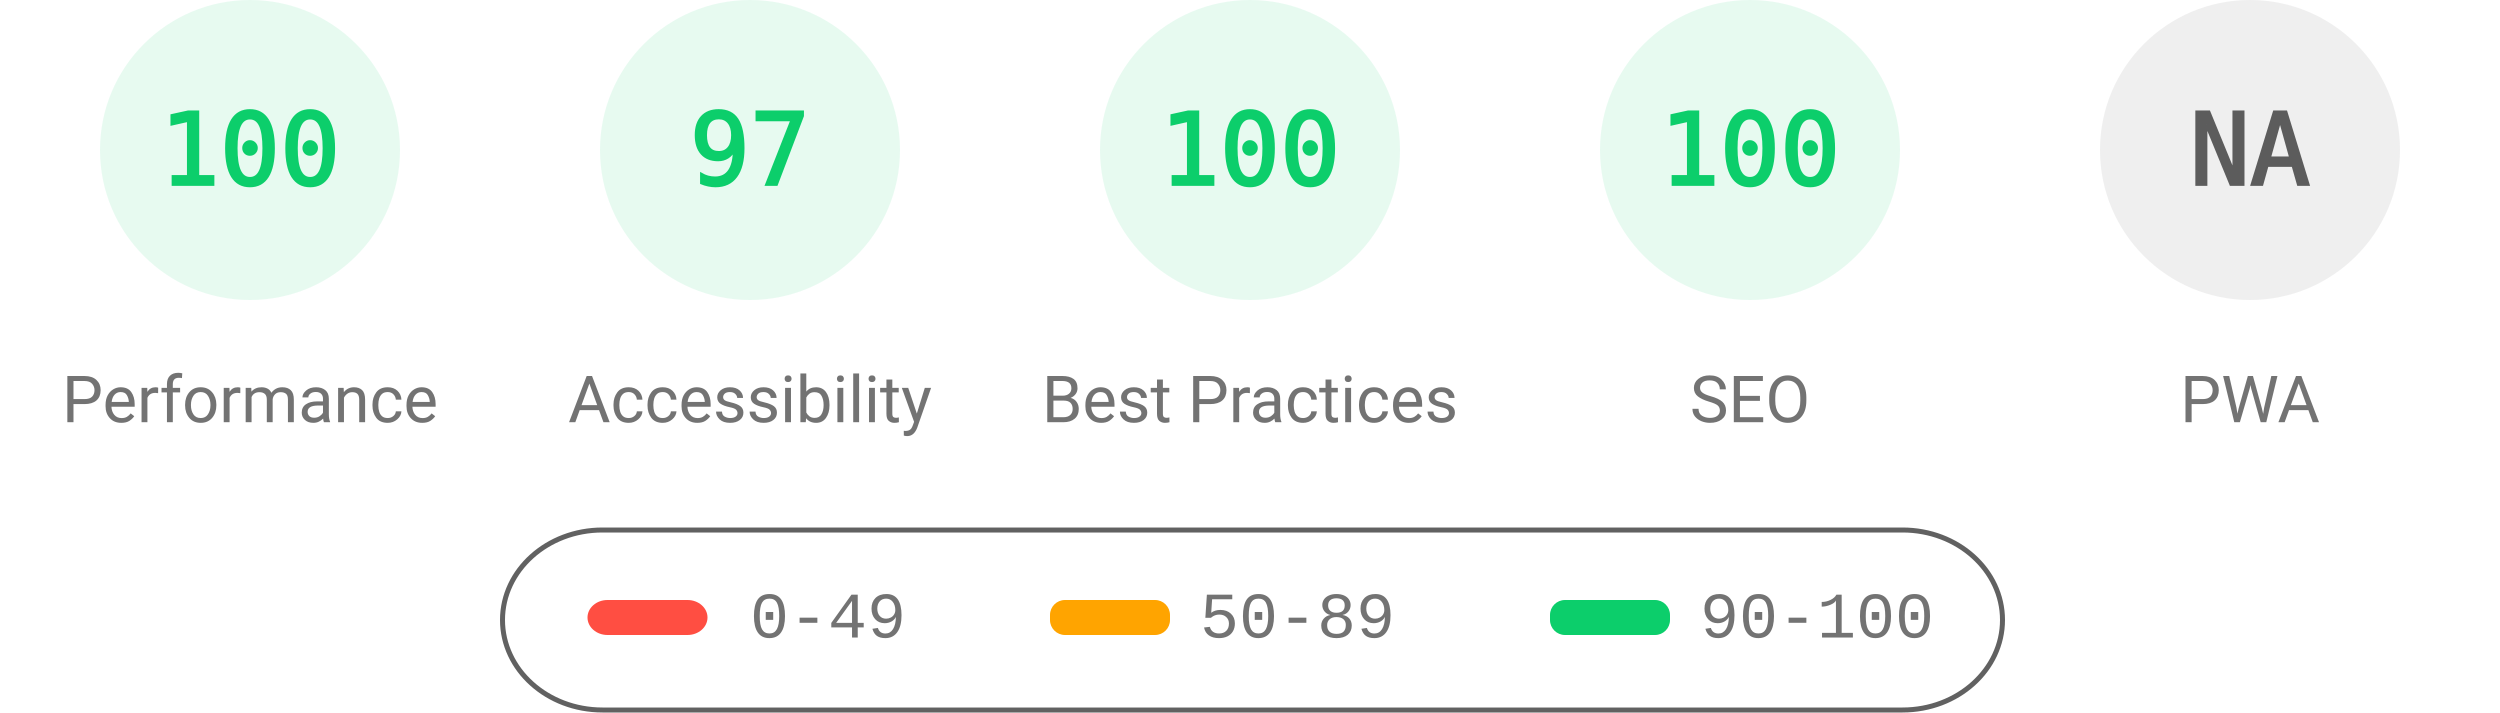
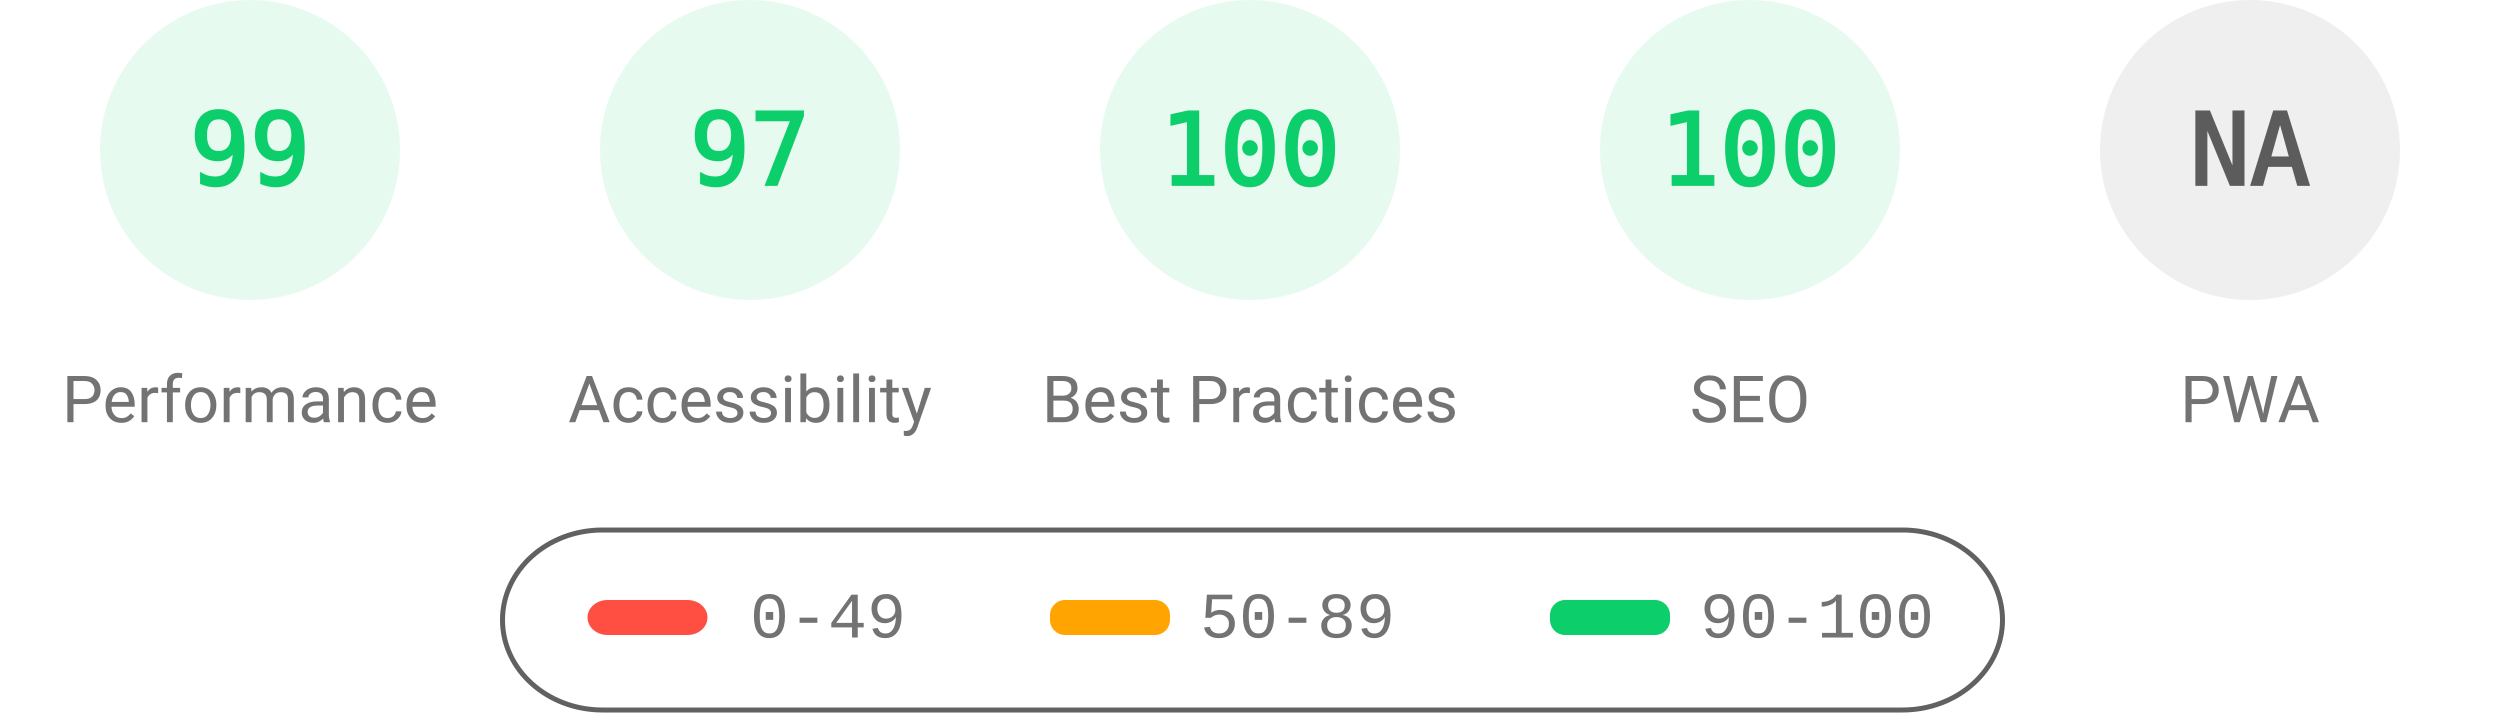
<svg xmlns="http://www.w3.org/2000/svg" fill="none" width="1000" height="285">
  <style>.gauge-base{opacity:.1}.gauge-arc{fill:none;animation-delay:250ms;stroke-linecap:round;transform:rotate(-90deg);transform-origin:100px 60px;animation:load-gauge 1s ease forwards}.guage-text{font-size:40px;font-family:monospace;text-align:center}.guage-red{color:#ff4e42;fill:#ff4e42;stroke:#ff4e42}.guage-orange{color:#ffa400;fill:#ffa400;stroke:#ffa400}.guage-green{color:#0cce6b;fill:#0cce6b;stroke:#0cce6b}.guage-undefined{color:#5c5c5c;fill:#5c5c5c;stroke:#5c5c5c}.guage-title{color:#737373;fill:#737373;stroke:none;font-size:26px;line-height:26px;font-family:Roboto,Halvetica,Arial,sans-serif}@keyframes load-gauge{from{stroke-dasharray:0 352.858}}</style>
  <svg class="guage-div guage-perf guage-green" viewBox="0 0 200 200" width="200" height="200">
    <circle class="gauge-base" r="56" cx="100" cy="60" stroke-width="8" />
-     <circle class="gauge-arc guage-arc-1" r="56" cx="100" cy="60" stroke-width="8" style="stroke-dasharray:351.858,351.858" />
-     <text class="guage-text" x="100" y="60" alignment-baseline="central" dominant-baseline="central" text-anchor="middle">100</text>
+     <circle class="gauge-arc guage-arc-1" r="56" cx="100" cy="60" stroke-width="8" style="stroke-dasharray:348.339,351.858" />
+     <text class="guage-text" x="100" y="60" alignment-baseline="central" dominant-baseline="central" text-anchor="middle">99</text>
    <text class="guage-title" x="100" y="160" alignment-baseline="central" dominant-baseline="central" text-anchor="middle">Performance</text>
  </svg>
  <svg class="guage-div guage-acc guage-green" viewBox="0 0 200 200" width="200" height="200" x="200">
    <circle class="gauge-base" r="56" cx="100" cy="60" stroke-width="8" />
    <circle class="gauge-arc guage-arc-2" r="56" cx="100" cy="60" stroke-width="8" style="stroke-dasharray:341.302,351.858" />
    <text class="guage-text" x="100" y="60" alignment-baseline="central" dominant-baseline="central" text-anchor="middle">97</text>
    <text class="guage-title" x="100" y="160" alignment-baseline="central" dominant-baseline="central" text-anchor="middle">Accessibility</text>
  </svg>
  <svg class="guage-div guage-best guage-green" viewBox="0 0 200 200" width="200" height="200" x="400">
    <circle class="gauge-base" r="56" cx="100" cy="60" stroke-width="8" />
    <circle class="gauge-arc guage-arc-3" r="56" cx="100" cy="60" stroke-width="8" style="stroke-dasharray:351.858,351.858" />
    <text class="guage-text" x="100" y="60" alignment-baseline="central" dominant-baseline="central" text-anchor="middle">100</text>
    <text class="guage-title" x="100" y="160" alignment-baseline="central" dominant-baseline="central" text-anchor="middle">Best Practices</text>
  </svg>
  <svg class="guage-div guage-seo guage-green" viewBox="0 0 200 200" width="200" height="200" x="600">
    <circle class="gauge-base" r="56" cx="100" cy="60" stroke-width="8" />
    <circle class="gauge-arc guage-arc-4" r="56" cx="100" cy="60" stroke-width="8" style="stroke-dasharray:351.858,351.858" />
    <text class="guage-text" x="100" y="60" alignment-baseline="central" dominant-baseline="central" text-anchor="middle">100</text>
    <text class="guage-title" x="100" y="160" alignment-baseline="central" dominant-baseline="central" text-anchor="middle">SEO</text>
  </svg>
  <svg class="guage-div guage-pwa guage-undefined" viewBox="0 0 200 200" width="200" height="200" x="800">
    <circle class="gauge-base" r="56" cx="100" cy="60" stroke-width="8" />
    <circle class="gauge-arc guage-arc-4" r="56" cx="100" cy="60" stroke-width="8" style="stroke-dasharray:351.858,351.858" />
    <text class="guage-text" x="100" y="60" alignment-baseline="central" dominant-baseline="central" text-anchor="middle">NA</text>
    <text class="guage-title" x="100" y="160" alignment-baseline="central" dominant-baseline="central" text-anchor="middle">PWA</text>
  </svg>
  <svg width="604" height="76" x="200" y="210">
    <path fill="none" id="canvas_background" d="M-1-1h604v80H-1z" />
    <rect fill-opacity="0" stroke="#616161" stroke-width="2" rx="40" id="svg_2" height="72" width="600" y="2" x="1" fill="#000" />
    <rect stroke="#000" rx="8" id="svg_3" height="14" width="48" y="30" x="35" stroke-opacity="null" stroke-width="0" fill="#ff4e42" />
    <rect stroke="#000" rx="6" id="svg_4" height="14" width="48" y="30" x="220" stroke-opacity="null" stroke-width="0" fill="#ffa400" />
    <rect stroke="#000" rx="6" id="svg_5" height="14" width="48" y="30" x="420" stroke-opacity="null" stroke-width="0" fill="#0cce6b" />
    <text xml:space="preserve" text-anchor="start" font-family="'Courier New', Courier, monospace" font-size="26" id="svg_6" y="45" x="100" stroke-opacity="null" stroke-width="0" stroke="#000" fill="#737373">0-49</text>
    <text xml:space="preserve" text-anchor="start" font-family="'Courier New', Courier, monospace" font-size="26" id="svg_7" y="45" x="280" stroke-opacity="null" stroke-width="0" stroke="#000" fill="#737373">50-89</text>
    <text xml:space="preserve" text-anchor="start" font-family="'Courier New', Courier, monospace" font-size="26" id="svg_8" y="45" x="480" stroke-opacity="null" stroke-width="0" stroke="#000" fill="#737373">90-100</text>
  </svg>
</svg>
